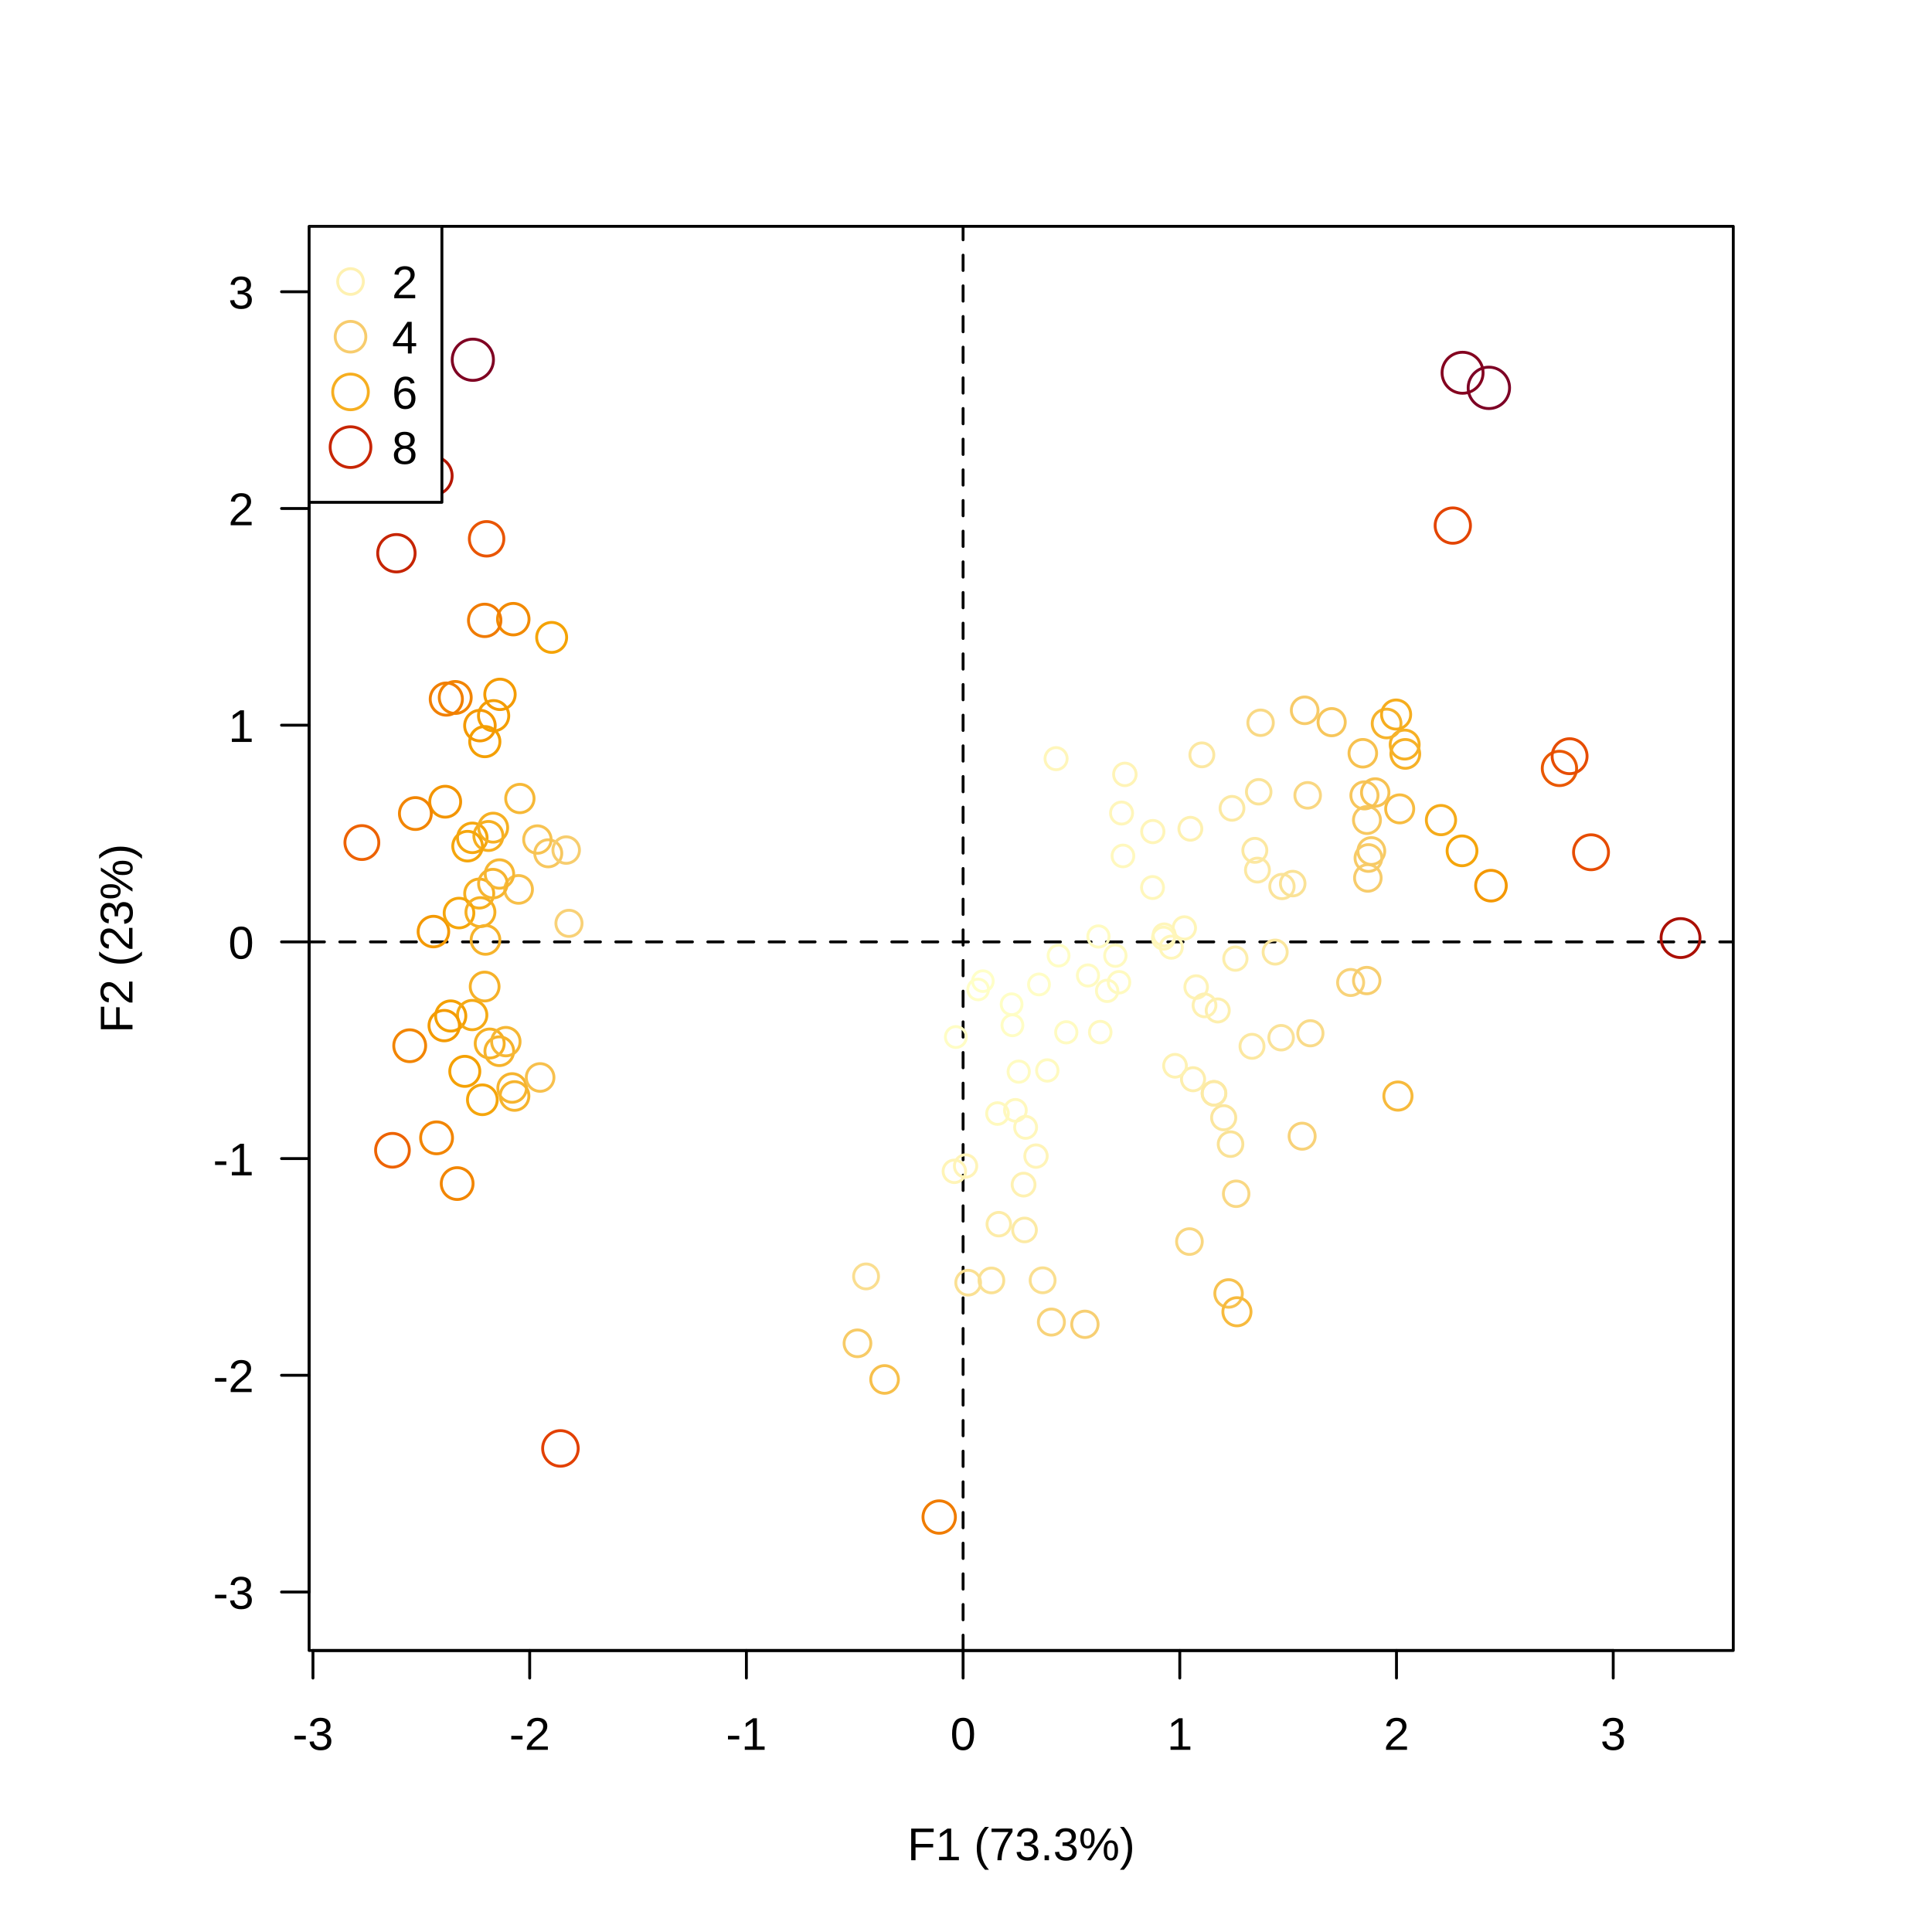
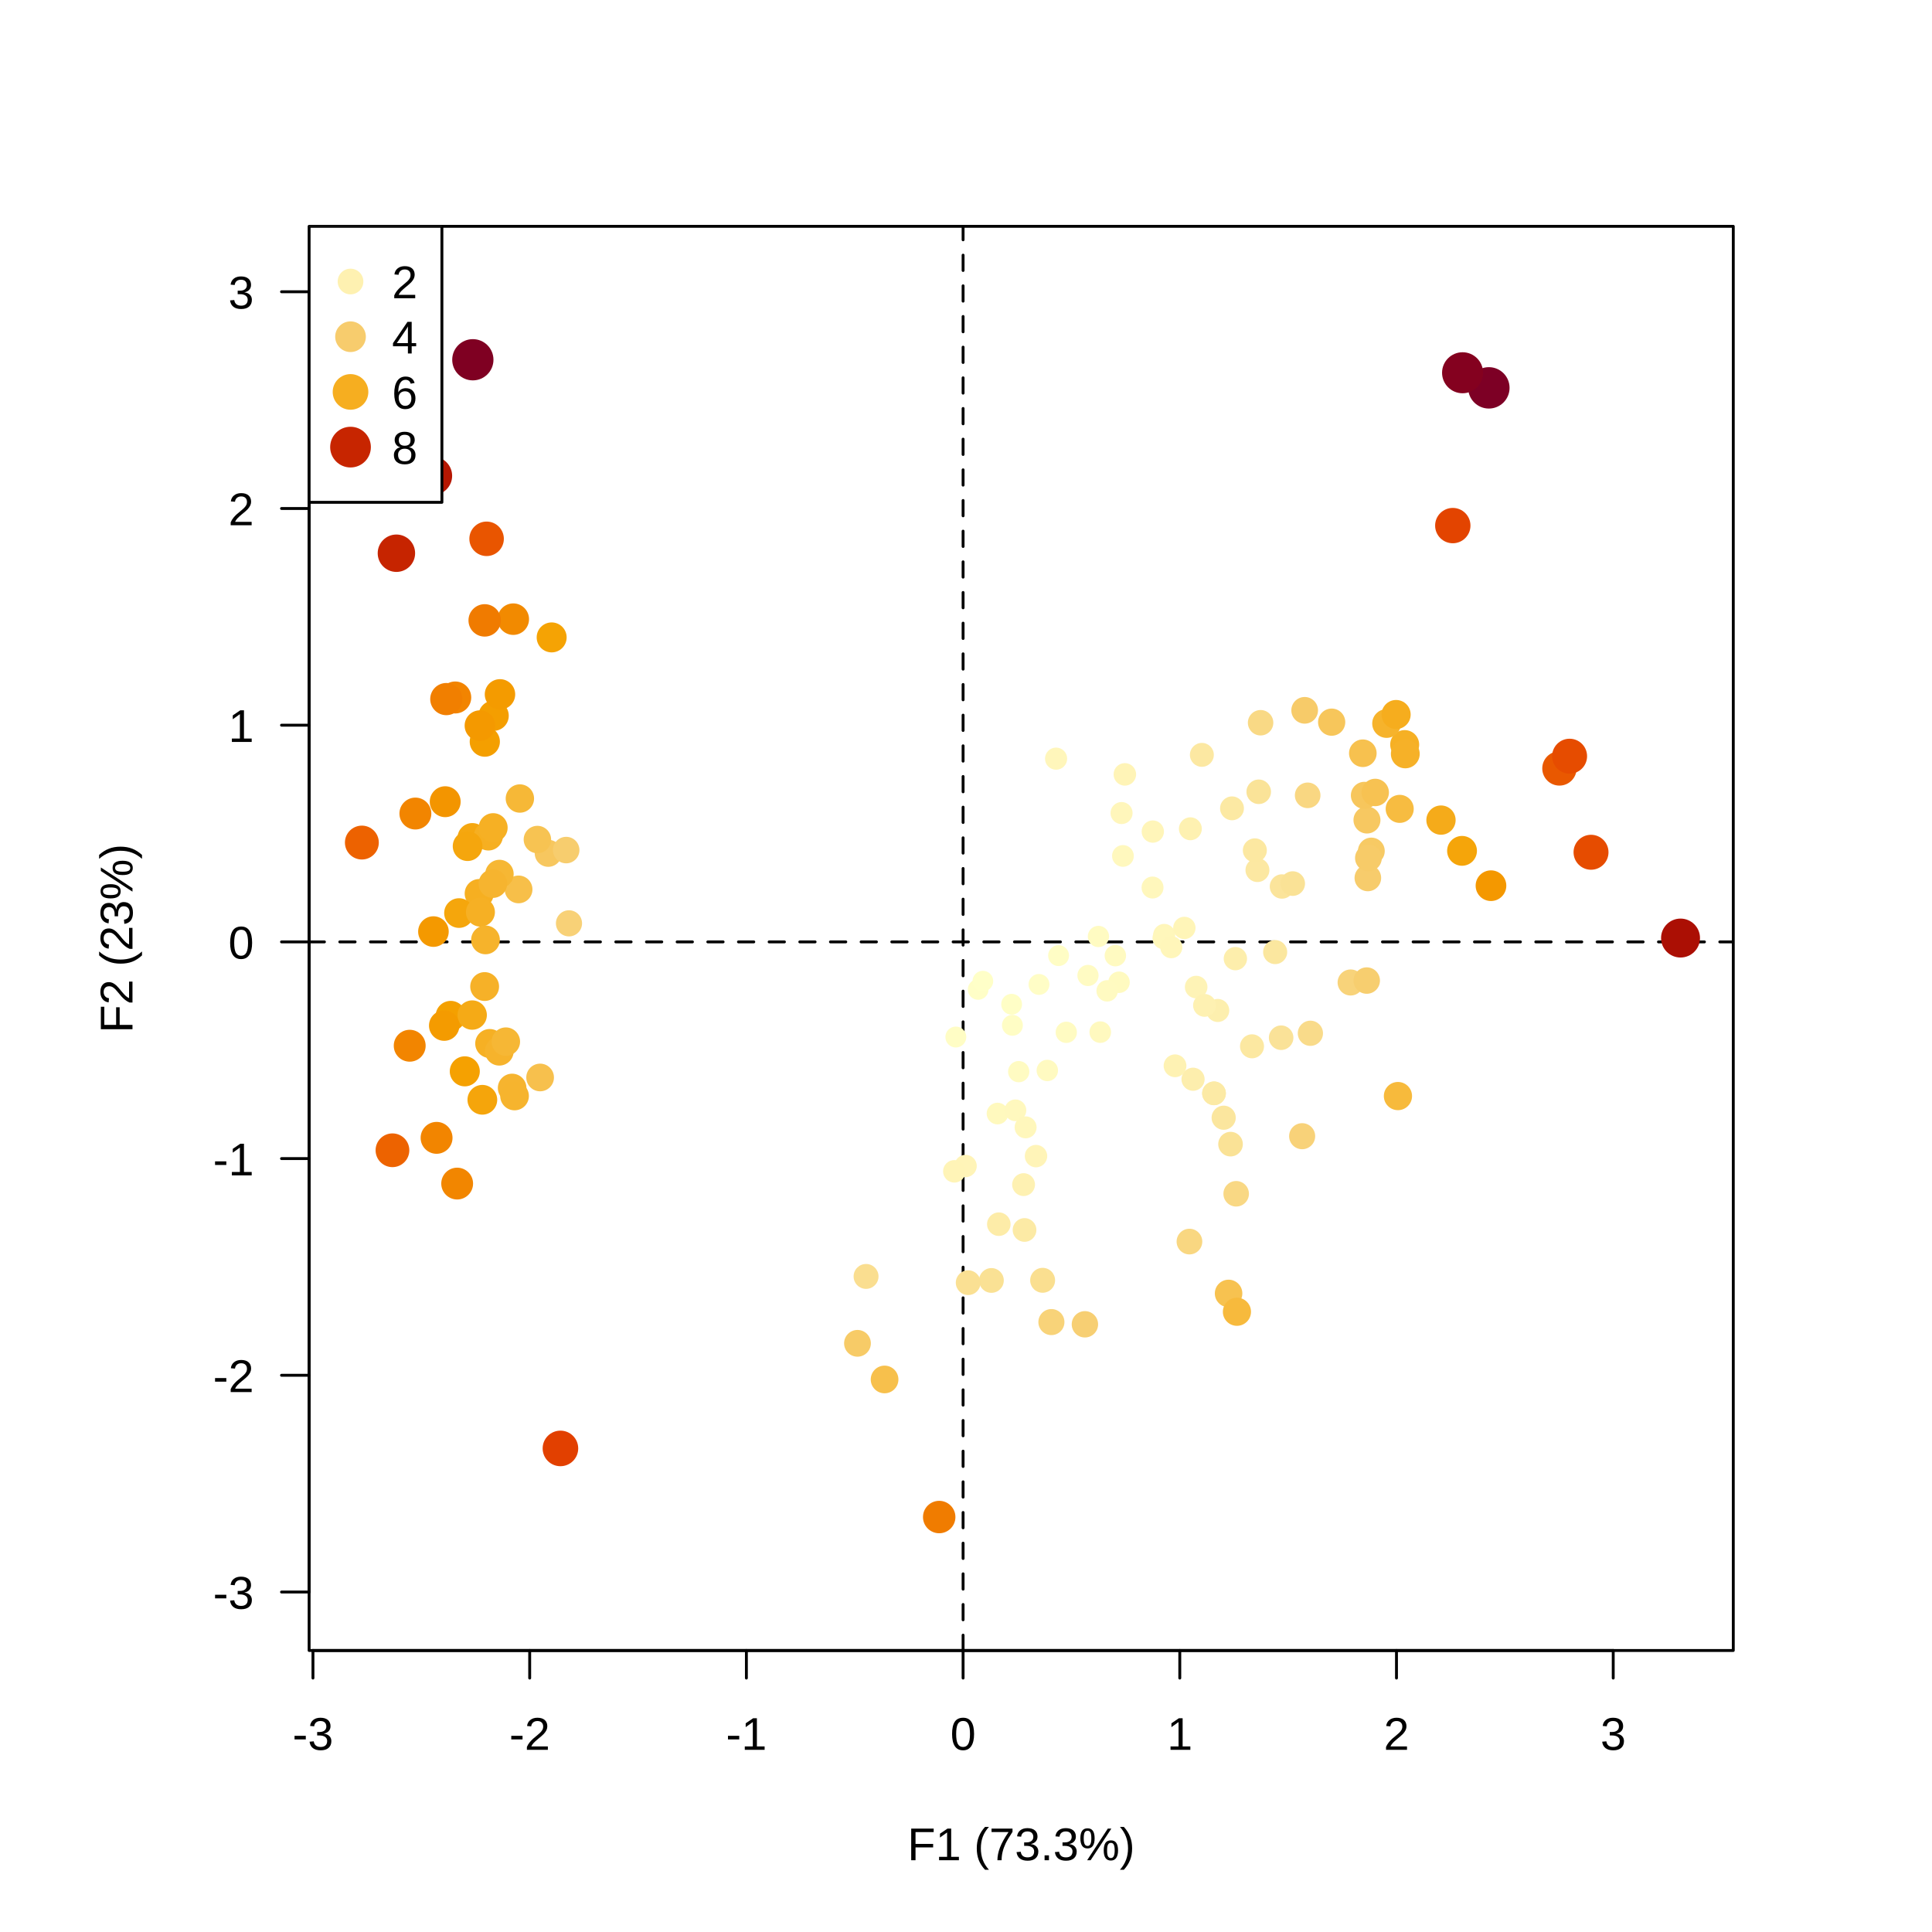
<svg xmlns="http://www.w3.org/2000/svg" class="svglite" width="504.00pt" height="504.00pt" viewBox="0 0 504.00 504.00">
  <defs>
    <style type="text/css">
    .svglite line, .svglite polyline, .svglite polygon, .svglite path, .svglite rect, .svglite circle {
      fill: none;
      stroke: #000000;
      stroke-linecap: round;
      stroke-linejoin: round;
      stroke-miterlimit: 10.00;
    }
    .svglite text {
      white-space: pre;
    }
  </style>
  </defs>
  <rect width="100%" height="100%" style="stroke: none; fill: #FFFFFF;" />
  <defs>
    <clipPath id="cpMC4wMHw1MDQuMDB8MC4wMHw1MDQuMDA=">
      <rect x="0.00" y="0.00" width="504.00" height="504.00" />
    </clipPath>
  </defs>
  <g clip-path="url(#cpMC4wMHw1MDQuMDB8MC4wMHw1MDQuMDA=)">
</g>
  <defs>
    <clipPath id="cpODAuNjR8NDUyLjE2fDU5LjA0fDQzMC41Ng==">
      <rect x="80.64" y="59.04" width="371.52" height="371.52" />
    </clipPath>
  </defs>
  <g clip-path="url(#cpODAuNjR8NDUyLjE2fDU5LjA0fDQzMC41Ng==)">
    <line x1="80.64" y1="245.71" x2="452.16" y2="245.71" style="stroke-width: 0.75; stroke-dasharray: 4.00,4.00;" />
    <line x1="251.24" y1="430.56" x2="251.24" y2="59.04" style="stroke-width: 0.75; stroke-dasharray: 4.00,4.00;" />
-     <circle cx="123.21" cy="218.57" r="3.86" style="stroke-width: 0.75; stroke: #F5A710;" />
-     <circle cx="133.60" cy="283.82" r="3.73" style="stroke-width: 0.75; stroke: #F6B42F;" />
-     <circle cx="117.58" cy="265.04" r="3.94" style="stroke-width: 0.75; stroke: #F4A000;" />
-     <circle cx="121.25" cy="279.48" r="3.92" style="stroke-width: 0.75; stroke: #F5A101;" />
-     <circle cx="116.14" cy="209.14" r="4.03" style="stroke-width: 0.75; stroke: #F39500;" />
-     <circle cx="133.90" cy="161.52" r="4.11" style="stroke-width: 0.75; stroke: #F28A00;" />
-     <circle cx="113.07" cy="243.02" r="3.99" style="stroke-width: 0.75; stroke: #F49900;" />
-     <circle cx="125.01" cy="233.10" r="3.79" style="stroke-width: 0.75; stroke: #F6AF21;" />
-     <circle cx="119.26" cy="308.76" r="4.15" style="stroke-width: 0.75; stroke: #F28600;" />
-     <circle cx="127.75" cy="272.22" r="3.78" style="stroke-width: 0.75; stroke: #F6B024;" />
-     <circle cx="128.77" cy="186.71" r="3.95" style="stroke-width: 0.75; stroke: #F49E00;" />
-     <circle cx="119.74" cy="238.19" r="3.87" style="stroke-width: 0.75; stroke: #F5A60C;" />
-     <circle cx="125.83" cy="286.90" r="3.88" style="stroke-width: 0.75; stroke: #F5A50B;" />
-     <circle cx="102.38" cy="300.07" r="4.40" style="stroke-width: 0.75; stroke: #ED6300;" />
-     <circle cx="126.94" cy="140.56" r="4.50" style="stroke-width: 0.75; stroke: #E95500;" />
-     <circle cx="123.35" cy="93.85" r="5.38" style="stroke-width: 0.75; stroke: #7F0022;" />
-     <circle cx="126.44" cy="161.84" r="4.23" style="stroke-width: 0.75; stroke: #F07B00;" />
-     <circle cx="127.41" cy="218.08" r="3.79" style="stroke-width: 0.75; stroke: #F6AF21;" />
-     <circle cx="143.91" cy="166.28" r="3.91" style="stroke-width: 0.75; stroke: #F5A304;" />
-     <circle cx="118.76" cy="181.95" r="4.17" style="stroke-width: 0.75; stroke: #F28400;" />
-     <circle cx="143.02" cy="222.60" r="3.53" style="stroke-width: 0.75; stroke: #F7C75F;" />
-     <circle cx="126.47" cy="193.47" r="3.94" style="stroke-width: 0.75; stroke: #F49F00;" />
-     <circle cx="94.40" cy="219.80" r="4.42" style="stroke-width: 0.75; stroke: #ED6200;" />
-     <circle cx="148.43" cy="240.87" r="3.41" style="stroke-width: 0.75; stroke: #F8D177;" />
-     <circle cx="125.33" cy="237.95" r="3.78" style="stroke-width: 0.75; stroke: #F6B024;" />
-     <circle cx="140.90" cy="281.08" r="3.61" style="stroke-width: 0.75; stroke: #F7C04D;" />
-     <circle cx="135.28" cy="232.02" r="3.62" style="stroke-width: 0.75; stroke: #F7BF49;" />
-     <circle cx="128.65" cy="215.91" r="3.78" style="stroke-width: 0.75; stroke: #F6B024;" />
-     <circle cx="130.29" cy="228.00" r="3.71" style="stroke-width: 0.75; stroke: #F6B734;" />
-     <circle cx="123.18" cy="264.80" r="3.83" style="stroke-width: 0.75; stroke: #F5AA16;" />
-     <circle cx="130.25" cy="274.23" r="3.75" style="stroke-width: 0.75; stroke: #F6B32C;" />
-     <circle cx="147.70" cy="221.76" r="3.46" style="stroke-width: 0.75; stroke: #F7CD6E;" />
-     <circle cx="103.41" cy="144.32" r="4.88" style="stroke-width: 0.75; stroke: #C62400;" />
-     <circle cx="112.95" cy="124.13" r="5.00" style="stroke-width: 0.75; stroke: #B61702;" />
-     <circle cx="131.96" cy="271.73" r="3.71" style="stroke-width: 0.75; stroke: #F6B735;" />
-     <circle cx="126.43" cy="257.36" r="3.76" style="stroke-width: 0.75; stroke: #F6B128;" />
-     <circle cx="135.62" cy="208.31" r="3.70" style="stroke-width: 0.75; stroke: #F6B837;" />
-     <circle cx="108.36" cy="212.23" r="4.16" style="stroke-width: 0.75; stroke: #F28500;" />
-     <circle cx="113.89" cy="296.83" r="4.16" style="stroke-width: 0.75; stroke: #F28500;" />
-     <circle cx="128.58" cy="230.51" r="3.73" style="stroke-width: 0.75; stroke: #F6B42F;" />
-     <circle cx="121.98" cy="220.74" r="3.87" style="stroke-width: 0.75; stroke: #F5A60D;" />
-     <circle cx="146.20" cy="377.85" r="4.64" style="stroke-width: 0.75; stroke: #E24000;" />
-     <circle cx="106.88" cy="272.80" r="4.16" style="stroke-width: 0.75; stroke: #F28500;" />
-     <circle cx="140.19" cy="219.01" r="3.58" style="stroke-width: 0.75; stroke: #F7C352;" />
-     <circle cx="130.43" cy="181.14" r="3.97" style="stroke-width: 0.75; stroke: #F49B00;" />
-     <circle cx="134.23" cy="285.91" r="3.74" style="stroke-width: 0.75; stroke: #F6B42E;" />
-     <circle cx="116.43" cy="182.37" r="4.20" style="stroke-width: 0.75; stroke: #F17F00;" />
-     <circle cx="115.88" cy="267.55" r="3.97" style="stroke-width: 0.75; stroke: #F49B00;" />
-     <circle cx="125.20" cy="189.29" r="3.99" style="stroke-width: 0.75; stroke: #F49900;" />
-     <circle cx="126.65" cy="245.19" r="3.75" style="stroke-width: 0.75; stroke: #F6B32B;" />
-     <circle cx="313.53" cy="196.92" r="3.12" style="stroke-width: 0.75; stroke: #FCE8A2;" />
-     <circle cx="292.58" cy="212.10" r="2.88" style="stroke-width: 0.75; stroke: #FFF6BB;" />
-     <circle cx="321.39" cy="210.87" r="3.11" style="stroke-width: 0.75; stroke: #FCE9A3;" />
-     <circle cx="274.28" cy="344.89" r="3.40" style="stroke-width: 0.75; stroke: #F8D379;" />
-     <circle cx="312.04" cy="257.49" r="2.95" style="stroke-width: 0.75; stroke: #FEF3B6;" />
-     <circle cx="273.21" cy="279.25" r="2.80" style="stroke-width: 0.75; stroke: #FFFAC1;" />
-     <circle cx="293.44" cy="202.01" r="2.94" style="stroke-width: 0.75; stroke: #FFF4B7;" />
-     <circle cx="223.69" cy="350.43" r="3.49" style="stroke-width: 0.75; stroke: #F7CB67;" />
-     <circle cx="303.70" cy="243.89" r="2.88" style="stroke-width: 0.75; stroke: #FFF6BB;" />
-     <circle cx="251.89" cy="304.17" r="2.92" style="stroke-width: 0.75; stroke: #FFF4B8;" />
-     <circle cx="245.01" cy="395.75" r="4.23" style="stroke-width: 0.75; stroke: #F07C00;" />
-     <circle cx="276.15" cy="249.29" r="2.73" style="stroke-width: 0.75; stroke: #FFFDC5;" />
-     <circle cx="283.02" cy="345.47" r="3.44" style="stroke-width: 0.75; stroke: #F7CF73;" />
-     <circle cx="291.92" cy="256.24" r="2.81" style="stroke-width: 0.75; stroke: #FFFAC0;" />
-     <circle cx="249.35" cy="270.53" r="2.73" style="stroke-width: 0.75; stroke: #FFFDC5;" />
-     <circle cx="300.73" cy="216.93" r="2.91" style="stroke-width: 0.75; stroke: #FFF5B9;" />
-     <circle cx="271.04" cy="256.81" r="2.73" style="stroke-width: 0.75; stroke: #FFFDC6;" />
-     <circle cx="260.22" cy="290.49" r="2.83" style="stroke-width: 0.75; stroke: #FFF9BE;" />
-     <circle cx="320.50" cy="337.42" r="3.59" style="stroke-width: 0.75; stroke: #F7C250;" />
-     <circle cx="260.56" cy="319.35" r="3.07" style="stroke-width: 0.75; stroke: #FDECA8;" />
-     <circle cx="292.94" cy="223.29" r="2.84" style="stroke-width: 0.75; stroke: #FFF8BE;" />
-     <circle cx="278.16" cy="269.30" r="2.78" style="stroke-width: 0.75; stroke: #FFFBC2;" />
-     <circle cx="321.01" cy="298.47" r="3.21" style="stroke-width: 0.75; stroke: #FAE296;" />
-     <circle cx="287.02" cy="269.25" r="2.82" style="stroke-width: 0.75; stroke: #FFF9BF;" />
-     <circle cx="290.96" cy="249.30" r="2.80" style="stroke-width: 0.75; stroke: #FFFAC1;" />
-     <circle cx="300.66" cy="231.53" r="2.87" style="stroke-width: 0.75; stroke: #FFF7BC;" />
-     <circle cx="322.27" cy="250.08" r="3.04" style="stroke-width: 0.75; stroke: #FDEEAC;" />
-     <circle cx="328.03" cy="226.98" r="3.12" style="stroke-width: 0.75; stroke: #FCE8A2;" />
-     <circle cx="288.82" cy="258.48" r="2.80" style="stroke-width: 0.75; stroke: #FFFAC1;" />
-     <circle cx="248.96" cy="305.56" r="2.94" style="stroke-width: 0.75; stroke: #FFF4B7;" />
-     <circle cx="258.63" cy="334.03" r="3.23" style="stroke-width: 0.75; stroke: #FAE194;" />
-     <circle cx="252.57" cy="334.61" r="3.23" style="stroke-width: 0.75; stroke: #FAE093;" />
-     <circle cx="264.89" cy="289.65" r="2.84" style="stroke-width: 0.75; stroke: #FFF8BE;" />
-     <circle cx="311.23" cy="281.54" r="3.02" style="stroke-width: 0.75; stroke: #FDEEAD;" />
-     <circle cx="263.90" cy="261.98" r="2.72" style="stroke-width: 0.75; stroke: #FFFEC6;" />
-     <circle cx="275.50" cy="197.91" r="2.89" style="stroke-width: 0.75; stroke: #FFF6BB;" />
-     <circle cx="310.53" cy="216.20" r="2.99" style="stroke-width: 0.75; stroke: #FEF1B1;" />
-     <circle cx="310.29" cy="323.89" r="3.35" style="stroke-width: 0.75; stroke: #F9D781;" />
-     <circle cx="255.17" cy="258.12" r="2.70" style="stroke-width: 0.75; stroke: #FFFEC7;" />
-     <circle cx="267.27" cy="320.86" r="3.09" style="stroke-width: 0.75; stroke: #FCEAA5;" />
-     <circle cx="267.02" cy="309.03" r="2.98" style="stroke-width: 0.75; stroke: #FEF1B2;" />
-     <circle cx="286.55" cy="244.30" r="2.78" style="stroke-width: 0.75; stroke: #FFFBC2;" />
-     <circle cx="270.26" cy="301.59" r="2.93" style="stroke-width: 0.75; stroke: #FFF4B8;" />
-     <circle cx="230.76" cy="359.86" r="3.61" style="stroke-width: 0.75; stroke: #F7C04C;" />
-     <circle cx="267.55" cy="294.09" r="2.87" style="stroke-width: 0.75; stroke: #FFF7BC;" />
-     <circle cx="256.40" cy="255.95" r="2.70" style="stroke-width: 0.75; stroke: #FFFFC8;" />
-     <circle cx="264.11" cy="267.47" r="2.73" style="stroke-width: 0.75; stroke: #FFFDC5;" />
-     <circle cx="283.82" cy="254.47" r="2.77" style="stroke-width: 0.75; stroke: #FFFBC3;" />
-     <circle cx="225.93" cy="332.98" r="3.25" style="stroke-width: 0.75; stroke: #FADE90;" />
-     <circle cx="265.75" cy="279.56" r="2.78" style="stroke-width: 0.75; stroke: #FFFBC2;" />
-     <circle cx="355.52" cy="196.50" r="3.60" style="stroke-width: 0.75; stroke: #F7C14F;" />
-     <circle cx="316.70" cy="285.22" r="3.09" style="stroke-width: 0.75; stroke: #FCEAA5;" />
-     <circle cx="375.91" cy="213.94" r="3.82" style="stroke-width: 0.75; stroke: #F5AB1A;" />
-     <circle cx="332.65" cy="248.37" r="3.14" style="stroke-width: 0.75; stroke: #FBE79F;" />
-     <circle cx="356.83" cy="229.03" r="3.47" style="stroke-width: 0.75; stroke: #F7CC6C;" />
-     <circle cx="406.81" cy="200.46" r="4.48" style="stroke-width: 0.75; stroke: #E95800;" />
-     <circle cx="271.99" cy="333.99" r="3.25" style="stroke-width: 0.75; stroke: #FADF90;" />
-     <circle cx="381.40" cy="221.96" r="3.89" style="stroke-width: 0.75; stroke: #F5A50A;" />
-     <circle cx="364.68" cy="285.93" r="3.68" style="stroke-width: 0.75; stroke: #F7BA3C;" />
-     <circle cx="378.99" cy="137.11" r="4.61" style="stroke-width: 0.75; stroke: #E34400;" />
-     <circle cx="328.36" cy="206.55" r="3.20" style="stroke-width: 0.75; stroke: #FAE398;" />
-     <circle cx="341.84" cy="269.55" r="3.29" style="stroke-width: 0.75; stroke: #F9DB8A;" />
-     <circle cx="357.74" cy="222.01" r="3.50" style="stroke-width: 0.75; stroke: #F7CA64;" />
-     <circle cx="322.48" cy="311.42" r="3.33" style="stroke-width: 0.75; stroke: #F9D884;" />
-     <circle cx="334.21" cy="270.71" r="3.20" style="stroke-width: 0.75; stroke: #FAE298;" />
-     <circle cx="341.13" cy="207.48" r="3.34" style="stroke-width: 0.75; stroke: #F9D782;" />
-     <circle cx="334.42" cy="231.26" r="3.18" style="stroke-width: 0.75; stroke: #FBE49B;" />
-     <circle cx="388.40" cy="101.18" r="5.40" style="stroke-width: 0.75; stroke: #7D0025;" />
-     <circle cx="438.40" cy="244.71" r="5.08" style="stroke-width: 0.75; stroke: #AB0F04;" />
-     <circle cx="322.68" cy="342.20" r="3.67" style="stroke-width: 0.75; stroke: #F7BA3D;" />
-     <circle cx="366.44" cy="194.24" r="3.78" style="stroke-width: 0.75; stroke: #F6B024;" />
-     <circle cx="306.53" cy="278.03" r="2.97" style="stroke-width: 0.75; stroke: #FEF2B3;" />
-     <circle cx="415.05" cy="222.33" r="4.56" style="stroke-width: 0.75; stroke: #E64C00;" />
-     <circle cx="326.61" cy="272.95" r="3.13" style="stroke-width: 0.75; stroke: #FCE8A1;" />
-     <circle cx="347.39" cy="188.39" r="3.55" style="stroke-width: 0.75; stroke: #F7C65B;" />
-     <circle cx="361.72" cy="188.74" r="3.75" style="stroke-width: 0.75; stroke: #F6B32C;" />
-     <circle cx="317.67" cy="263.60" r="3.01" style="stroke-width: 0.75; stroke: #FDEFAE;" />
-     <circle cx="308.96" cy="242.07" r="2.92" style="stroke-width: 0.75; stroke: #FFF5B8;" />
-     <circle cx="352.34" cy="256.30" r="3.40" style="stroke-width: 0.75; stroke: #F8D37A;" />
-     <circle cx="356.60" cy="213.92" r="3.52" style="stroke-width: 0.75; stroke: #F7C861;" />
-     <circle cx="388.95" cy="231.05" r="4.00" style="stroke-width: 0.75; stroke: #F49800;" />
-     <circle cx="381.54" cy="97.24" r="5.35" style="stroke-width: 0.75; stroke: #84011F;" />
-     <circle cx="356.54" cy="255.80" r="3.45" style="stroke-width: 0.75; stroke: #F7CE6F;" />
-     <circle cx="314.22" cy="262.27" r="2.98" style="stroke-width: 0.75; stroke: #FEF1B2;" />
-     <circle cx="319.22" cy="291.58" r="3.15" style="stroke-width: 0.75; stroke: #FBE69E;" />
-     <circle cx="409.46" cy="197.27" r="4.56" style="stroke-width: 0.75; stroke: #E64C00;" />
-     <circle cx="340.35" cy="185.30" r="3.48" style="stroke-width: 0.75; stroke: #F7CB69;" />
-     <circle cx="327.35" cy="221.83" r="3.13" style="stroke-width: 0.75; stroke: #FCE8A1;" />
-     <circle cx="303.52" cy="244.74" r="2.88" style="stroke-width: 0.75; stroke: #FFF7BB;" />
-     <circle cx="355.94" cy="207.49" r="3.54" style="stroke-width: 0.75; stroke: #F7C65C;" />
-     <circle cx="365.14" cy="211.01" r="3.66" style="stroke-width: 0.75; stroke: #F7BC41;" />
-     <circle cx="358.75" cy="206.73" r="3.58" style="stroke-width: 0.75; stroke: #F7C252;" />
-     <circle cx="316.70" cy="285.22" r="3.09" style="stroke-width: 0.75; stroke: #FCEAA5;" />
-     <circle cx="366.60" cy="196.67" r="3.76" style="stroke-width: 0.75; stroke: #F6B128;" />
-     <circle cx="364.20" cy="186.40" r="3.80" style="stroke-width: 0.75; stroke: #F6AD1E;" />
-     <circle cx="356.98" cy="223.83" r="3.49" style="stroke-width: 0.75; stroke: #F7CB68;" />
-     <circle cx="339.69" cy="296.40" r="3.40" style="stroke-width: 0.75; stroke: #F8D279;" />
-     <circle cx="337.23" cy="230.50" r="3.21" style="stroke-width: 0.75; stroke: #FAE296;" />
-     <circle cx="328.85" cy="188.54" r="3.32" style="stroke-width: 0.75; stroke: #F9D985;" />
-     <circle cx="305.55" cy="247.09" r="2.89" style="stroke-width: 0.75; stroke: #FFF6BA;" />
+     <circle cx="123.21" cy="218.57" r="3.86" style="stroke-width: 0.75; stroke: none; fill: #F5A710;" />
+     <circle cx="133.60" cy="283.82" r="3.73" style="stroke-width: 0.75; stroke: none; fill: #F6B42F;" />
+     <circle cx="117.58" cy="265.04" r="3.94" style="stroke-width: 0.75; stroke: none; fill: #F4A000;" />
+     <circle cx="121.25" cy="279.48" r="3.92" style="stroke-width: 0.75; stroke: none; fill: #F5A101;" />
+     <circle cx="116.14" cy="209.14" r="4.03" style="stroke-width: 0.75; stroke: none; fill: #F39500;" />
+     <circle cx="133.90" cy="161.52" r="4.11" style="stroke-width: 0.75; stroke: none; fill: #F28A00;" />
+     <circle cx="113.07" cy="243.02" r="3.99" style="stroke-width: 0.75; stroke: none; fill: #F49900;" />
+     <circle cx="125.01" cy="233.10" r="3.79" style="stroke-width: 0.75; stroke: none; fill: #F6AF21;" />
+     <circle cx="119.26" cy="308.76" r="4.15" style="stroke-width: 0.75; stroke: none; fill: #F28600;" />
+     <circle cx="127.75" cy="272.22" r="3.78" style="stroke-width: 0.75; stroke: none; fill: #F6B024;" />
+     <circle cx="128.77" cy="186.71" r="3.95" style="stroke-width: 0.75; stroke: none; fill: #F49E00;" />
+     <circle cx="119.74" cy="238.19" r="3.87" style="stroke-width: 0.75; stroke: none; fill: #F5A60C;" />
+     <circle cx="125.83" cy="286.90" r="3.88" style="stroke-width: 0.75; stroke: none; fill: #F5A50B;" />
+     <circle cx="102.38" cy="300.07" r="4.40" style="stroke-width: 0.75; stroke: none; fill: #ED6300;" />
+     <circle cx="126.94" cy="140.56" r="4.50" style="stroke-width: 0.75; stroke: none; fill: #E95500;" />
+     <circle cx="123.35" cy="93.85" r="5.38" style="stroke-width: 0.75; stroke: none; fill: #7F0022;" />
+     <circle cx="126.44" cy="161.84" r="4.23" style="stroke-width: 0.75; stroke: none; fill: #F07B00;" />
+     <circle cx="127.41" cy="218.08" r="3.79" style="stroke-width: 0.75; stroke: none; fill: #F6AF21;" />
+     <circle cx="143.91" cy="166.28" r="3.91" style="stroke-width: 0.75; stroke: none; fill: #F5A304;" />
+     <circle cx="118.76" cy="181.95" r="4.17" style="stroke-width: 0.75; stroke: none; fill: #F28400;" />
+     <circle cx="143.02" cy="222.60" r="3.53" style="stroke-width: 0.75; stroke: none; fill: #F7C75F;" />
+     <circle cx="126.47" cy="193.47" r="3.94" style="stroke-width: 0.75; stroke: none; fill: #F49F00;" />
+     <circle cx="94.40" cy="219.80" r="4.42" style="stroke-width: 0.75; stroke: none; fill: #ED6200;" />
+     <circle cx="148.43" cy="240.87" r="3.41" style="stroke-width: 0.75; stroke: none; fill: #F8D177;" />
+     <circle cx="125.33" cy="237.95" r="3.78" style="stroke-width: 0.75; stroke: none; fill: #F6B024;" />
+     <circle cx="140.90" cy="281.08" r="3.61" style="stroke-width: 0.75; stroke: none; fill: #F7C04D;" />
+     <circle cx="135.28" cy="232.02" r="3.62" style="stroke-width: 0.75; stroke: none; fill: #F7BF49;" />
+     <circle cx="128.65" cy="215.91" r="3.78" style="stroke-width: 0.75; stroke: none; fill: #F6B024;" />
+     <circle cx="130.29" cy="228.00" r="3.71" style="stroke-width: 0.75; stroke: none; fill: #F6B734;" />
+     <circle cx="123.18" cy="264.80" r="3.83" style="stroke-width: 0.75; stroke: none; fill: #F5AA16;" />
+     <circle cx="130.25" cy="274.23" r="3.75" style="stroke-width: 0.75; stroke: none; fill: #F6B32C;" />
+     <circle cx="147.70" cy="221.76" r="3.46" style="stroke-width: 0.75; stroke: none; fill: #F7CD6E;" />
+     <circle cx="103.41" cy="144.32" r="4.88" style="stroke-width: 0.75; stroke: none; fill: #C62400;" />
+     <circle cx="112.95" cy="124.13" r="5.00" style="stroke-width: 0.75; stroke: none; fill: #B61702;" />
+     <circle cx="131.96" cy="271.73" r="3.71" style="stroke-width: 0.75; stroke: none; fill: #F6B735;" />
+     <circle cx="126.43" cy="257.36" r="3.76" style="stroke-width: 0.75; stroke: none; fill: #F6B128;" />
+     <circle cx="135.62" cy="208.31" r="3.70" style="stroke-width: 0.75; stroke: none; fill: #F6B837;" />
+     <circle cx="108.36" cy="212.23" r="4.16" style="stroke-width: 0.75; stroke: none; fill: #F28500;" />
+     <circle cx="113.89" cy="296.83" r="4.16" style="stroke-width: 0.75; stroke: none; fill: #F28500;" />
+     <circle cx="128.58" cy="230.51" r="3.73" style="stroke-width: 0.75; stroke: none; fill: #F6B42F;" />
+     <circle cx="121.98" cy="220.74" r="3.87" style="stroke-width: 0.75; stroke: none; fill: #F5A60D;" />
+     <circle cx="146.20" cy="377.85" r="4.64" style="stroke-width: 0.75; stroke: none; fill: #E24000;" />
+     <circle cx="106.88" cy="272.80" r="4.16" style="stroke-width: 0.75; stroke: none; fill: #F28500;" />
+     <circle cx="140.19" cy="219.01" r="3.58" style="stroke-width: 0.75; stroke: none; fill: #F7C352;" />
+     <circle cx="130.43" cy="181.14" r="3.97" style="stroke-width: 0.75; stroke: none; fill: #F49B00;" />
+     <circle cx="134.23" cy="285.91" r="3.74" style="stroke-width: 0.75; stroke: none; fill: #F6B42E;" />
+     <circle cx="116.43" cy="182.37" r="4.20" style="stroke-width: 0.75; stroke: none; fill: #F17F00;" />
+     <circle cx="115.88" cy="267.55" r="3.97" style="stroke-width: 0.75; stroke: none; fill: #F49B00;" />
+     <circle cx="125.20" cy="189.29" r="3.99" style="stroke-width: 0.75; stroke: none; fill: #F49900;" />
+     <circle cx="126.65" cy="245.19" r="3.75" style="stroke-width: 0.75; stroke: none; fill: #F6B32B;" />
+     <circle cx="313.53" cy="196.92" r="3.12" style="stroke-width: 0.75; stroke: none; fill: #FCE8A2;" />
+     <circle cx="292.58" cy="212.10" r="2.88" style="stroke-width: 0.75; stroke: none; fill: #FFF6BB;" />
+     <circle cx="321.39" cy="210.87" r="3.11" style="stroke-width: 0.75; stroke: none; fill: #FCE9A3;" />
+     <circle cx="274.28" cy="344.89" r="3.40" style="stroke-width: 0.75; stroke: none; fill: #F8D379;" />
+     <circle cx="312.04" cy="257.49" r="2.95" style="stroke-width: 0.75; stroke: none; fill: #FEF3B6;" />
+     <circle cx="273.21" cy="279.25" r="2.80" style="stroke-width: 0.75; stroke: none; fill: #FFFAC1;" />
+     <circle cx="293.44" cy="202.01" r="2.94" style="stroke-width: 0.75; stroke: none; fill: #FFF4B7;" />
+     <circle cx="223.69" cy="350.43" r="3.49" style="stroke-width: 0.75; stroke: none; fill: #F7CB67;" />
+     <circle cx="303.70" cy="243.89" r="2.88" style="stroke-width: 0.75; stroke: none; fill: #FFF6BB;" />
+     <circle cx="251.89" cy="304.17" r="2.92" style="stroke-width: 0.75; stroke: none; fill: #FFF4B8;" />
+     <circle cx="245.01" cy="395.75" r="4.23" style="stroke-width: 0.75; stroke: none; fill: #F07C00;" />
+     <circle cx="276.15" cy="249.29" r="2.73" style="stroke-width: 0.75; stroke: none; fill: #FFFDC5;" />
+     <circle cx="283.02" cy="345.47" r="3.44" style="stroke-width: 0.75; stroke: none; fill: #F7CF73;" />
+     <circle cx="291.92" cy="256.24" r="2.81" style="stroke-width: 0.75; stroke: none; fill: #FFFAC0;" />
+     <circle cx="249.35" cy="270.53" r="2.73" style="stroke-width: 0.75; stroke: none; fill: #FFFDC5;" />
+     <circle cx="300.73" cy="216.93" r="2.91" style="stroke-width: 0.75; stroke: none; fill: #FFF5B9;" />
+     <circle cx="271.04" cy="256.81" r="2.73" style="stroke-width: 0.75; stroke: none; fill: #FFFDC6;" />
+     <circle cx="260.22" cy="290.49" r="2.83" style="stroke-width: 0.75; stroke: none; fill: #FFF9BE;" />
+     <circle cx="320.50" cy="337.42" r="3.59" style="stroke-width: 0.75; stroke: none; fill: #F7C250;" />
+     <circle cx="260.56" cy="319.35" r="3.07" style="stroke-width: 0.75; stroke: none; fill: #FDECA8;" />
+     <circle cx="292.94" cy="223.29" r="2.84" style="stroke-width: 0.75; stroke: none; fill: #FFF8BE;" />
+     <circle cx="278.16" cy="269.30" r="2.78" style="stroke-width: 0.75; stroke: none; fill: #FFFBC2;" />
+     <circle cx="321.01" cy="298.47" r="3.21" style="stroke-width: 0.75; stroke: none; fill: #FAE296;" />
+     <circle cx="287.02" cy="269.25" r="2.82" style="stroke-width: 0.75; stroke: none; fill: #FFF9BF;" />
+     <circle cx="290.96" cy="249.30" r="2.80" style="stroke-width: 0.75; stroke: none; fill: #FFFAC1;" />
+     <circle cx="300.66" cy="231.53" r="2.87" style="stroke-width: 0.75; stroke: none; fill: #FFF7BC;" />
+     <circle cx="322.27" cy="250.08" r="3.04" style="stroke-width: 0.75; stroke: none; fill: #FDEEAC;" />
+     <circle cx="328.03" cy="226.98" r="3.12" style="stroke-width: 0.75; stroke: none; fill: #FCE8A2;" />
+     <circle cx="288.82" cy="258.48" r="2.80" style="stroke-width: 0.75; stroke: none; fill: #FFFAC1;" />
+     <circle cx="248.96" cy="305.56" r="2.94" style="stroke-width: 0.75; stroke: none; fill: #FFF4B7;" />
+     <circle cx="258.63" cy="334.03" r="3.23" style="stroke-width: 0.75; stroke: none; fill: #FAE194;" />
+     <circle cx="252.57" cy="334.61" r="3.23" style="stroke-width: 0.75; stroke: none; fill: #FAE093;" />
+     <circle cx="264.89" cy="289.65" r="2.84" style="stroke-width: 0.75; stroke: none; fill: #FFF8BE;" />
+     <circle cx="311.23" cy="281.54" r="3.02" style="stroke-width: 0.75; stroke: none; fill: #FDEEAD;" />
+     <circle cx="263.90" cy="261.98" r="2.72" style="stroke-width: 0.75; stroke: none; fill: #FFFEC6;" />
+     <circle cx="275.50" cy="197.91" r="2.89" style="stroke-width: 0.75; stroke: none; fill: #FFF6BB;" />
+     <circle cx="310.53" cy="216.20" r="2.99" style="stroke-width: 0.75; stroke: none; fill: #FEF1B1;" />
+     <circle cx="310.29" cy="323.89" r="3.35" style="stroke-width: 0.75; stroke: none; fill: #F9D781;" />
+     <circle cx="255.17" cy="258.12" r="2.70" style="stroke-width: 0.75; stroke: none; fill: #FFFEC7;" />
+     <circle cx="267.27" cy="320.86" r="3.09" style="stroke-width: 0.75; stroke: none; fill: #FCEAA5;" />
+     <circle cx="267.02" cy="309.03" r="2.98" style="stroke-width: 0.75; stroke: none; fill: #FEF1B2;" />
+     <circle cx="286.55" cy="244.30" r="2.78" style="stroke-width: 0.75; stroke: none; fill: #FFFBC2;" />
+     <circle cx="270.26" cy="301.59" r="2.93" style="stroke-width: 0.75; stroke: none; fill: #FFF4B8;" />
+     <circle cx="230.76" cy="359.86" r="3.61" style="stroke-width: 0.75; stroke: none; fill: #F7C04C;" />
+     <circle cx="267.55" cy="294.09" r="2.87" style="stroke-width: 0.75; stroke: none; fill: #FFF7BC;" />
+     <circle cx="256.40" cy="255.95" r="2.70" style="stroke-width: 0.75; stroke: none; fill: #FFFFC8;" />
+     <circle cx="264.11" cy="267.47" r="2.73" style="stroke-width: 0.75; stroke: none; fill: #FFFDC5;" />
+     <circle cx="283.82" cy="254.47" r="2.77" style="stroke-width: 0.75; stroke: none; fill: #FFFBC3;" />
+     <circle cx="225.93" cy="332.98" r="3.25" style="stroke-width: 0.75; stroke: none; fill: #FADE90;" />
+     <circle cx="265.75" cy="279.56" r="2.78" style="stroke-width: 0.75; stroke: none; fill: #FFFBC2;" />
+     <circle cx="355.52" cy="196.50" r="3.60" style="stroke-width: 0.75; stroke: none; fill: #F7C14F;" />
+     <circle cx="316.70" cy="285.22" r="3.09" style="stroke-width: 0.75; stroke: none; fill: #FCEAA5;" />
+     <circle cx="375.91" cy="213.94" r="3.82" style="stroke-width: 0.75; stroke: none; fill: #F5AB1A;" />
+     <circle cx="332.65" cy="248.37" r="3.14" style="stroke-width: 0.75; stroke: none; fill: #FBE79F;" />
+     <circle cx="356.83" cy="229.03" r="3.47" style="stroke-width: 0.75; stroke: none; fill: #F7CC6C;" />
+     <circle cx="406.81" cy="200.46" r="4.48" style="stroke-width: 0.75; stroke: none; fill: #E95800;" />
+     <circle cx="271.99" cy="333.99" r="3.25" style="stroke-width: 0.75; stroke: none; fill: #FADF90;" />
+     <circle cx="381.40" cy="221.96" r="3.89" style="stroke-width: 0.75; stroke: none; fill: #F5A50A;" />
+     <circle cx="364.68" cy="285.93" r="3.68" style="stroke-width: 0.75; stroke: none; fill: #F7BA3C;" />
+     <circle cx="378.99" cy="137.11" r="4.61" style="stroke-width: 0.75; stroke: none; fill: #E34400;" />
+     <circle cx="328.36" cy="206.55" r="3.20" style="stroke-width: 0.75; stroke: none; fill: #FAE398;" />
+     <circle cx="341.84" cy="269.55" r="3.29" style="stroke-width: 0.75; stroke: none; fill: #F9DB8A;" />
+     <circle cx="357.74" cy="222.01" r="3.50" style="stroke-width: 0.75; stroke: none; fill: #F7CA64;" />
+     <circle cx="322.48" cy="311.42" r="3.33" style="stroke-width: 0.75; stroke: none; fill: #F9D884;" />
+     <circle cx="334.21" cy="270.71" r="3.20" style="stroke-width: 0.75; stroke: none; fill: #FAE298;" />
+     <circle cx="341.13" cy="207.48" r="3.34" style="stroke-width: 0.75; stroke: none; fill: #F9D782;" />
+     <circle cx="334.42" cy="231.26" r="3.18" style="stroke-width: 0.75; stroke: none; fill: #FBE49B;" />
+     <circle cx="388.40" cy="101.18" r="5.40" style="stroke-width: 0.75; stroke: none; fill: #7D0025;" />
+     <circle cx="438.40" cy="244.71" r="5.08" style="stroke-width: 0.75; stroke: none; fill: #AB0F04;" />
+     <circle cx="322.68" cy="342.20" r="3.67" style="stroke-width: 0.75; stroke: none; fill: #F7BA3D;" />
+     <circle cx="366.44" cy="194.24" r="3.78" style="stroke-width: 0.75; stroke: none; fill: #F6B024;" />
+     <circle cx="306.53" cy="278.03" r="2.97" style="stroke-width: 0.75; stroke: none; fill: #FEF2B3;" />
+     <circle cx="415.05" cy="222.33" r="4.56" style="stroke-width: 0.75; stroke: none; fill: #E64C00;" />
+     <circle cx="326.61" cy="272.95" r="3.13" style="stroke-width: 0.75; stroke: none; fill: #FCE8A1;" />
+     <circle cx="347.39" cy="188.39" r="3.55" style="stroke-width: 0.75; stroke: none; fill: #F7C65B;" />
+     <circle cx="361.72" cy="188.74" r="3.75" style="stroke-width: 0.75; stroke: none; fill: #F6B32C;" />
+     <circle cx="317.67" cy="263.60" r="3.01" style="stroke-width: 0.75; stroke: none; fill: #FDEFAE;" />
+     <circle cx="308.96" cy="242.07" r="2.92" style="stroke-width: 0.75; stroke: none; fill: #FFF5B8;" />
+     <circle cx="352.34" cy="256.30" r="3.40" style="stroke-width: 0.75; stroke: none; fill: #F8D37A;" />
+     <circle cx="356.60" cy="213.92" r="3.52" style="stroke-width: 0.75; stroke: none; fill: #F7C861;" />
+     <circle cx="388.95" cy="231.05" r="4.00" style="stroke-width: 0.75; stroke: none; fill: #F49800;" />
+     <circle cx="381.54" cy="97.24" r="5.35" style="stroke-width: 0.75; stroke: none; fill: #84011F;" />
+     <circle cx="356.54" cy="255.80" r="3.45" style="stroke-width: 0.75; stroke: none; fill: #F7CE6F;" />
+     <circle cx="314.22" cy="262.27" r="2.98" style="stroke-width: 0.75; stroke: none; fill: #FEF1B2;" />
+     <circle cx="319.22" cy="291.58" r="3.15" style="stroke-width: 0.75; stroke: none; fill: #FBE69E;" />
+     <circle cx="409.46" cy="197.27" r="4.56" style="stroke-width: 0.75; stroke: none; fill: #E64C00;" />
+     <circle cx="340.35" cy="185.30" r="3.48" style="stroke-width: 0.75; stroke: none; fill: #F7CB69;" />
+     <circle cx="327.35" cy="221.83" r="3.13" style="stroke-width: 0.75; stroke: none; fill: #FCE8A1;" />
+     <circle cx="303.52" cy="244.74" r="2.88" style="stroke-width: 0.75; stroke: none; fill: #FFF7BB;" />
+     <circle cx="355.94" cy="207.49" r="3.54" style="stroke-width: 0.75; stroke: none; fill: #F7C65C;" />
+     <circle cx="365.14" cy="211.01" r="3.66" style="stroke-width: 0.75; stroke: none; fill: #F7BC41;" />
+     <circle cx="358.75" cy="206.73" r="3.58" style="stroke-width: 0.75; stroke: none; fill: #F7C252;" />
+     <circle cx="316.70" cy="285.22" r="3.09" style="stroke-width: 0.75; stroke: none; fill: #FCEAA5;" />
+     <circle cx="366.60" cy="196.67" r="3.76" style="stroke-width: 0.75; stroke: none; fill: #F6B128;" />
+     <circle cx="364.20" cy="186.40" r="3.80" style="stroke-width: 0.75; stroke: none; fill: #F6AD1E;" />
+     <circle cx="356.98" cy="223.83" r="3.49" style="stroke-width: 0.75; stroke: none; fill: #F7CB68;" />
+     <circle cx="339.69" cy="296.40" r="3.40" style="stroke-width: 0.75; stroke: none; fill: #F8D279;" />
+     <circle cx="337.23" cy="230.50" r="3.21" style="stroke-width: 0.75; stroke: none; fill: #FAE296;" />
+     <circle cx="328.85" cy="188.54" r="3.32" style="stroke-width: 0.75; stroke: none; fill: #F9D985;" />
+     <circle cx="305.55" cy="247.09" r="2.89" style="stroke-width: 0.75; stroke: none; fill: #FFF6BA;" />
  </g>
  <g clip-path="url(#cpMC4wMHw1MDQuMDB8MC4wMHw1MDQuMDA=)">
    <line x1="81.64" y1="430.56" x2="420.84" y2="430.56" style="stroke-width: 0.75;" />
    <line x1="81.64" y1="430.56" x2="81.64" y2="437.76" style="stroke-width: 0.75;" />
    <line x1="138.18" y1="430.56" x2="138.18" y2="437.76" style="stroke-width: 0.75;" />
    <line x1="194.71" y1="430.56" x2="194.71" y2="437.76" style="stroke-width: 0.75;" />
    <line x1="251.24" y1="430.56" x2="251.24" y2="437.76" style="stroke-width: 0.75;" />
    <line x1="307.77" y1="430.56" x2="307.77" y2="437.76" style="stroke-width: 0.75;" />
    <line x1="364.30" y1="430.56" x2="364.30" y2="437.76" style="stroke-width: 0.75;" />
    <line x1="420.84" y1="430.56" x2="420.84" y2="437.76" style="stroke-width: 0.75;" />
    <text x="81.64" y="456.48" text-anchor="middle" style="font-size: 12.00px; font-family: &quot;Arial&quot;;" textLength="11.97px" lengthAdjust="spacingAndGlyphs">-3</text>
    <text x="138.18" y="456.48" text-anchor="middle" style="font-size: 12.00px; font-family: &quot;Arial&quot;;" textLength="11.97px" lengthAdjust="spacingAndGlyphs">-2</text>
    <text x="194.71" y="456.48" text-anchor="middle" style="font-size: 12.00px; font-family: &quot;Arial&quot;;" textLength="11.97px" lengthAdjust="spacingAndGlyphs">-1</text>
    <text x="251.24" y="456.48" text-anchor="middle" style="font-size: 12.00px; font-family: &quot;Arial&quot;;" textLength="7.64px" lengthAdjust="spacingAndGlyphs">0</text>
    <text x="307.77" y="456.48" text-anchor="middle" style="font-size: 12.00px; font-family: &quot;Arial&quot;;" textLength="7.64px" lengthAdjust="spacingAndGlyphs">1</text>
    <text x="364.30" y="456.48" text-anchor="middle" style="font-size: 12.00px; font-family: &quot;Arial&quot;;" textLength="7.64px" lengthAdjust="spacingAndGlyphs">2</text>
    <text x="420.84" y="456.48" text-anchor="middle" style="font-size: 12.00px; font-family: &quot;Arial&quot;;" textLength="7.64px" lengthAdjust="spacingAndGlyphs">3</text>
    <line x1="80.64" y1="415.31" x2="80.64" y2="76.11" style="stroke-width: 0.75;" />
    <line x1="80.64" y1="415.31" x2="73.44" y2="415.31" style="stroke-width: 0.75;" />
    <line x1="80.64" y1="358.77" x2="73.44" y2="358.77" style="stroke-width: 0.75;" />
    <line x1="80.64" y1="302.24" x2="73.44" y2="302.24" style="stroke-width: 0.75;" />
    <line x1="80.64" y1="245.71" x2="73.44" y2="245.71" style="stroke-width: 0.75;" />
    <line x1="80.64" y1="189.18" x2="73.44" y2="189.18" style="stroke-width: 0.75;" />
    <line x1="80.64" y1="132.65" x2="73.44" y2="132.65" style="stroke-width: 0.75;" />
    <line x1="80.64" y1="76.11" x2="73.44" y2="76.11" style="stroke-width: 0.75;" />
    <text x="66.24" y="419.68" text-anchor="end" style="font-size: 12.00px; font-family: &quot;Arial&quot;;" textLength="11.97px" lengthAdjust="spacingAndGlyphs">-3</text>
    <text x="66.24" y="363.15" text-anchor="end" style="font-size: 12.00px; font-family: &quot;Arial&quot;;" textLength="11.97px" lengthAdjust="spacingAndGlyphs">-2</text>
    <text x="66.24" y="306.62" text-anchor="end" style="font-size: 12.00px; font-family: &quot;Arial&quot;;" textLength="11.97px" lengthAdjust="spacingAndGlyphs">-1</text>
    <text x="66.24" y="250.08" text-anchor="end" style="font-size: 12.00px; font-family: &quot;Arial&quot;;" textLength="7.64px" lengthAdjust="spacingAndGlyphs">0</text>
    <text x="66.24" y="193.55" text-anchor="end" style="font-size: 12.00px; font-family: &quot;Arial&quot;;" textLength="7.64px" lengthAdjust="spacingAndGlyphs">1</text>
    <text x="66.24" y="137.02" text-anchor="end" style="font-size: 12.00px; font-family: &quot;Arial&quot;;" textLength="7.64px" lengthAdjust="spacingAndGlyphs">2</text>
    <text x="66.24" y="80.49" text-anchor="end" style="font-size: 12.00px; font-family: &quot;Arial&quot;;" textLength="7.64px" lengthAdjust="spacingAndGlyphs">3</text>
    <polygon points="80.64,430.56 452.16,430.56 452.16,59.04 80.64,59.04 " style="stroke-width: 0.75;" />
    <text x="266.40" y="485.28" text-anchor="middle" style="font-size: 12.00px; font-family: &quot;Arial&quot;;" textLength="65.86px" lengthAdjust="spacingAndGlyphs">F1 (73.3%)</text>
    <text transform="translate(34.56,244.80) rotate(-90)" text-anchor="middle" style="font-size: 12.00px; font-family: &quot;Arial&quot;;" textLength="54.40px" lengthAdjust="spacingAndGlyphs">F2 (23%)</text>
  </g>
  <g clip-path="url(#cpODAuNjR8NDUyLjE2fDU5LjA0fDQzMC41Ng==)">
    <rect x="80.64" y="59.04" width="34.64" height="72.00" style="stroke-width: 0.75; fill: #FFFFFF;" />
-     <circle cx="91.44" cy="73.44" r="3.35" style="stroke-width: 0.75; stroke: #FEF1B1;" />
-     <circle cx="91.44" cy="87.84" r="4.00" style="stroke-width: 0.75; stroke: #F7CC6D;" />
-     <circle cx="91.44" cy="102.24" r="4.65" style="stroke-width: 0.75; stroke: #F6AE20;" />
-     <circle cx="91.44" cy="116.64" r="5.31" style="stroke-width: 0.75; stroke: #C72500;" />
+     <circle cx="91.44" cy="73.44" r="3.35" style="stroke-width: 0.75; stroke: none; fill: #FEF1B1;" />
+     <circle cx="91.44" cy="87.84" r="4.00" style="stroke-width: 0.75; stroke: none; fill: #F7CC6D;" />
+     <circle cx="91.44" cy="102.24" r="4.65" style="stroke-width: 0.75; stroke: none; fill: #F6AE20;" />
+     <circle cx="91.44" cy="116.64" r="5.31" style="stroke-width: 0.75; stroke: none; fill: #C72500;" />
    <text x="102.24" y="77.81" style="font-size: 12.00px; font-family: &quot;Arial&quot;;" textLength="7.64px" lengthAdjust="spacingAndGlyphs">2</text>
    <text x="102.24" y="92.21" style="font-size: 12.00px; font-family: &quot;Arial&quot;;" textLength="7.64px" lengthAdjust="spacingAndGlyphs">4</text>
    <text x="102.24" y="106.61" style="font-size: 12.00px; font-family: &quot;Arial&quot;;" textLength="7.64px" lengthAdjust="spacingAndGlyphs">6</text>
    <text x="102.24" y="121.01" style="font-size: 12.00px; font-family: &quot;Arial&quot;;" textLength="7.64px" lengthAdjust="spacingAndGlyphs">8</text>
  </g>
</svg>
